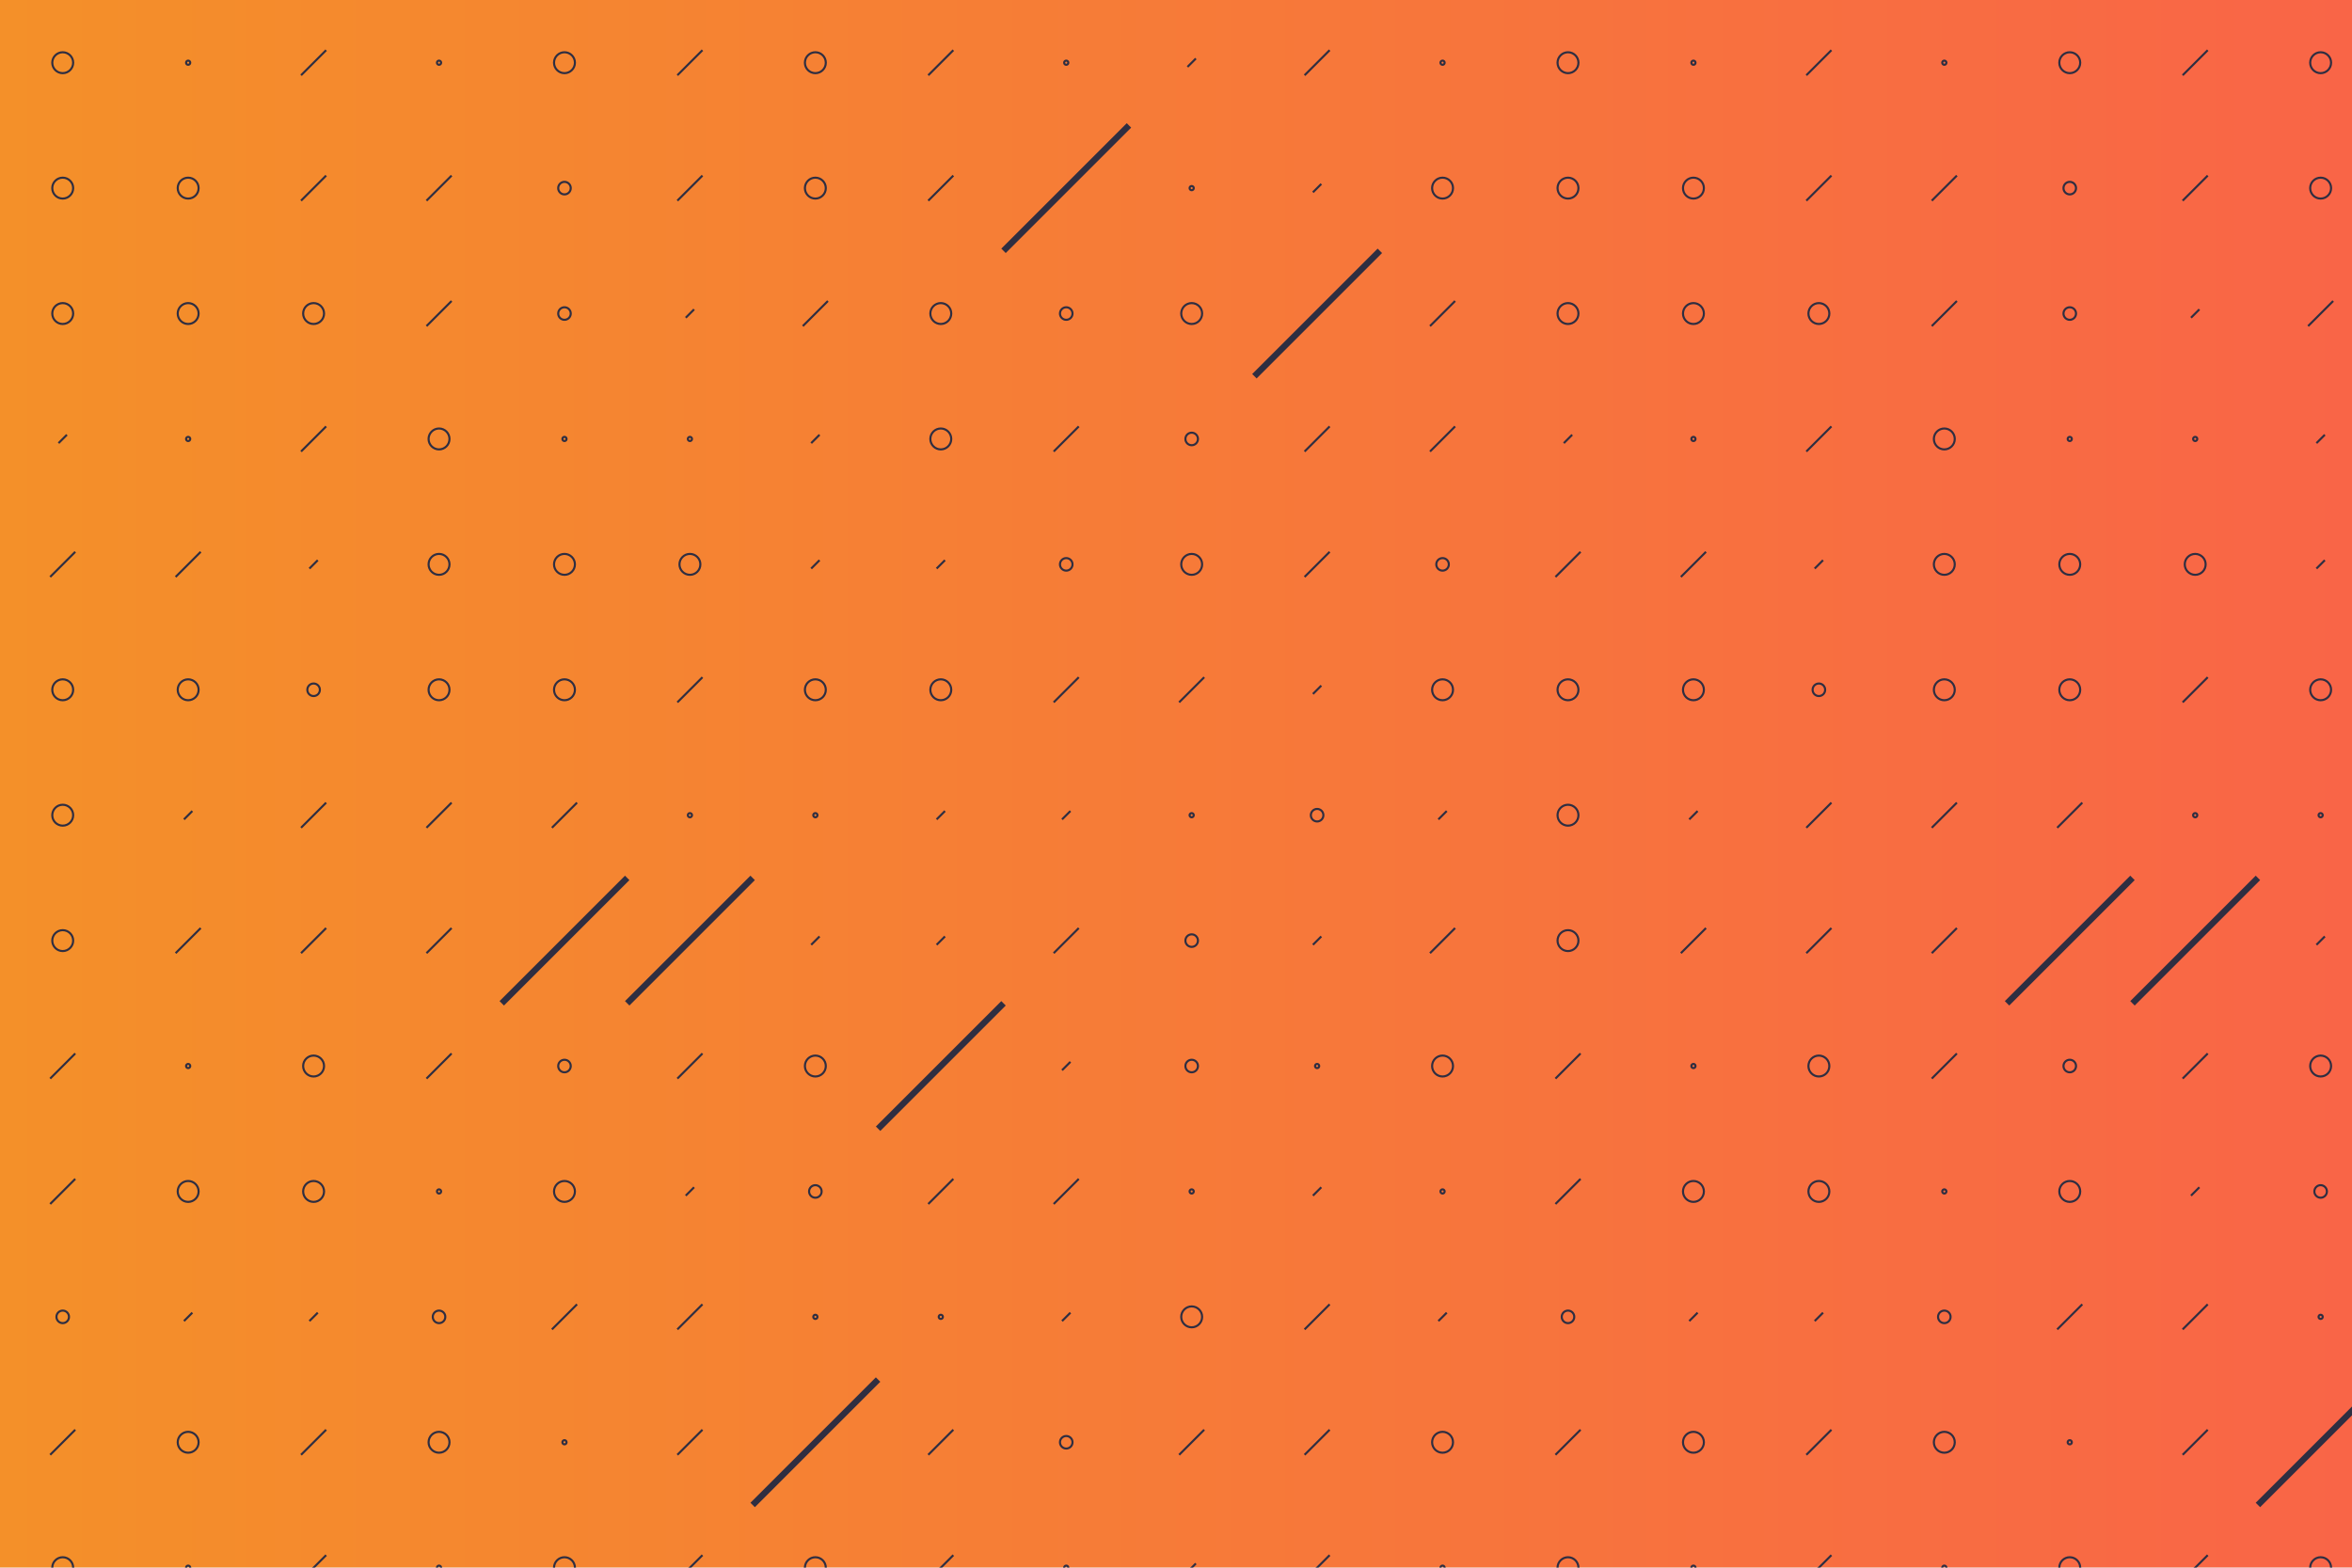
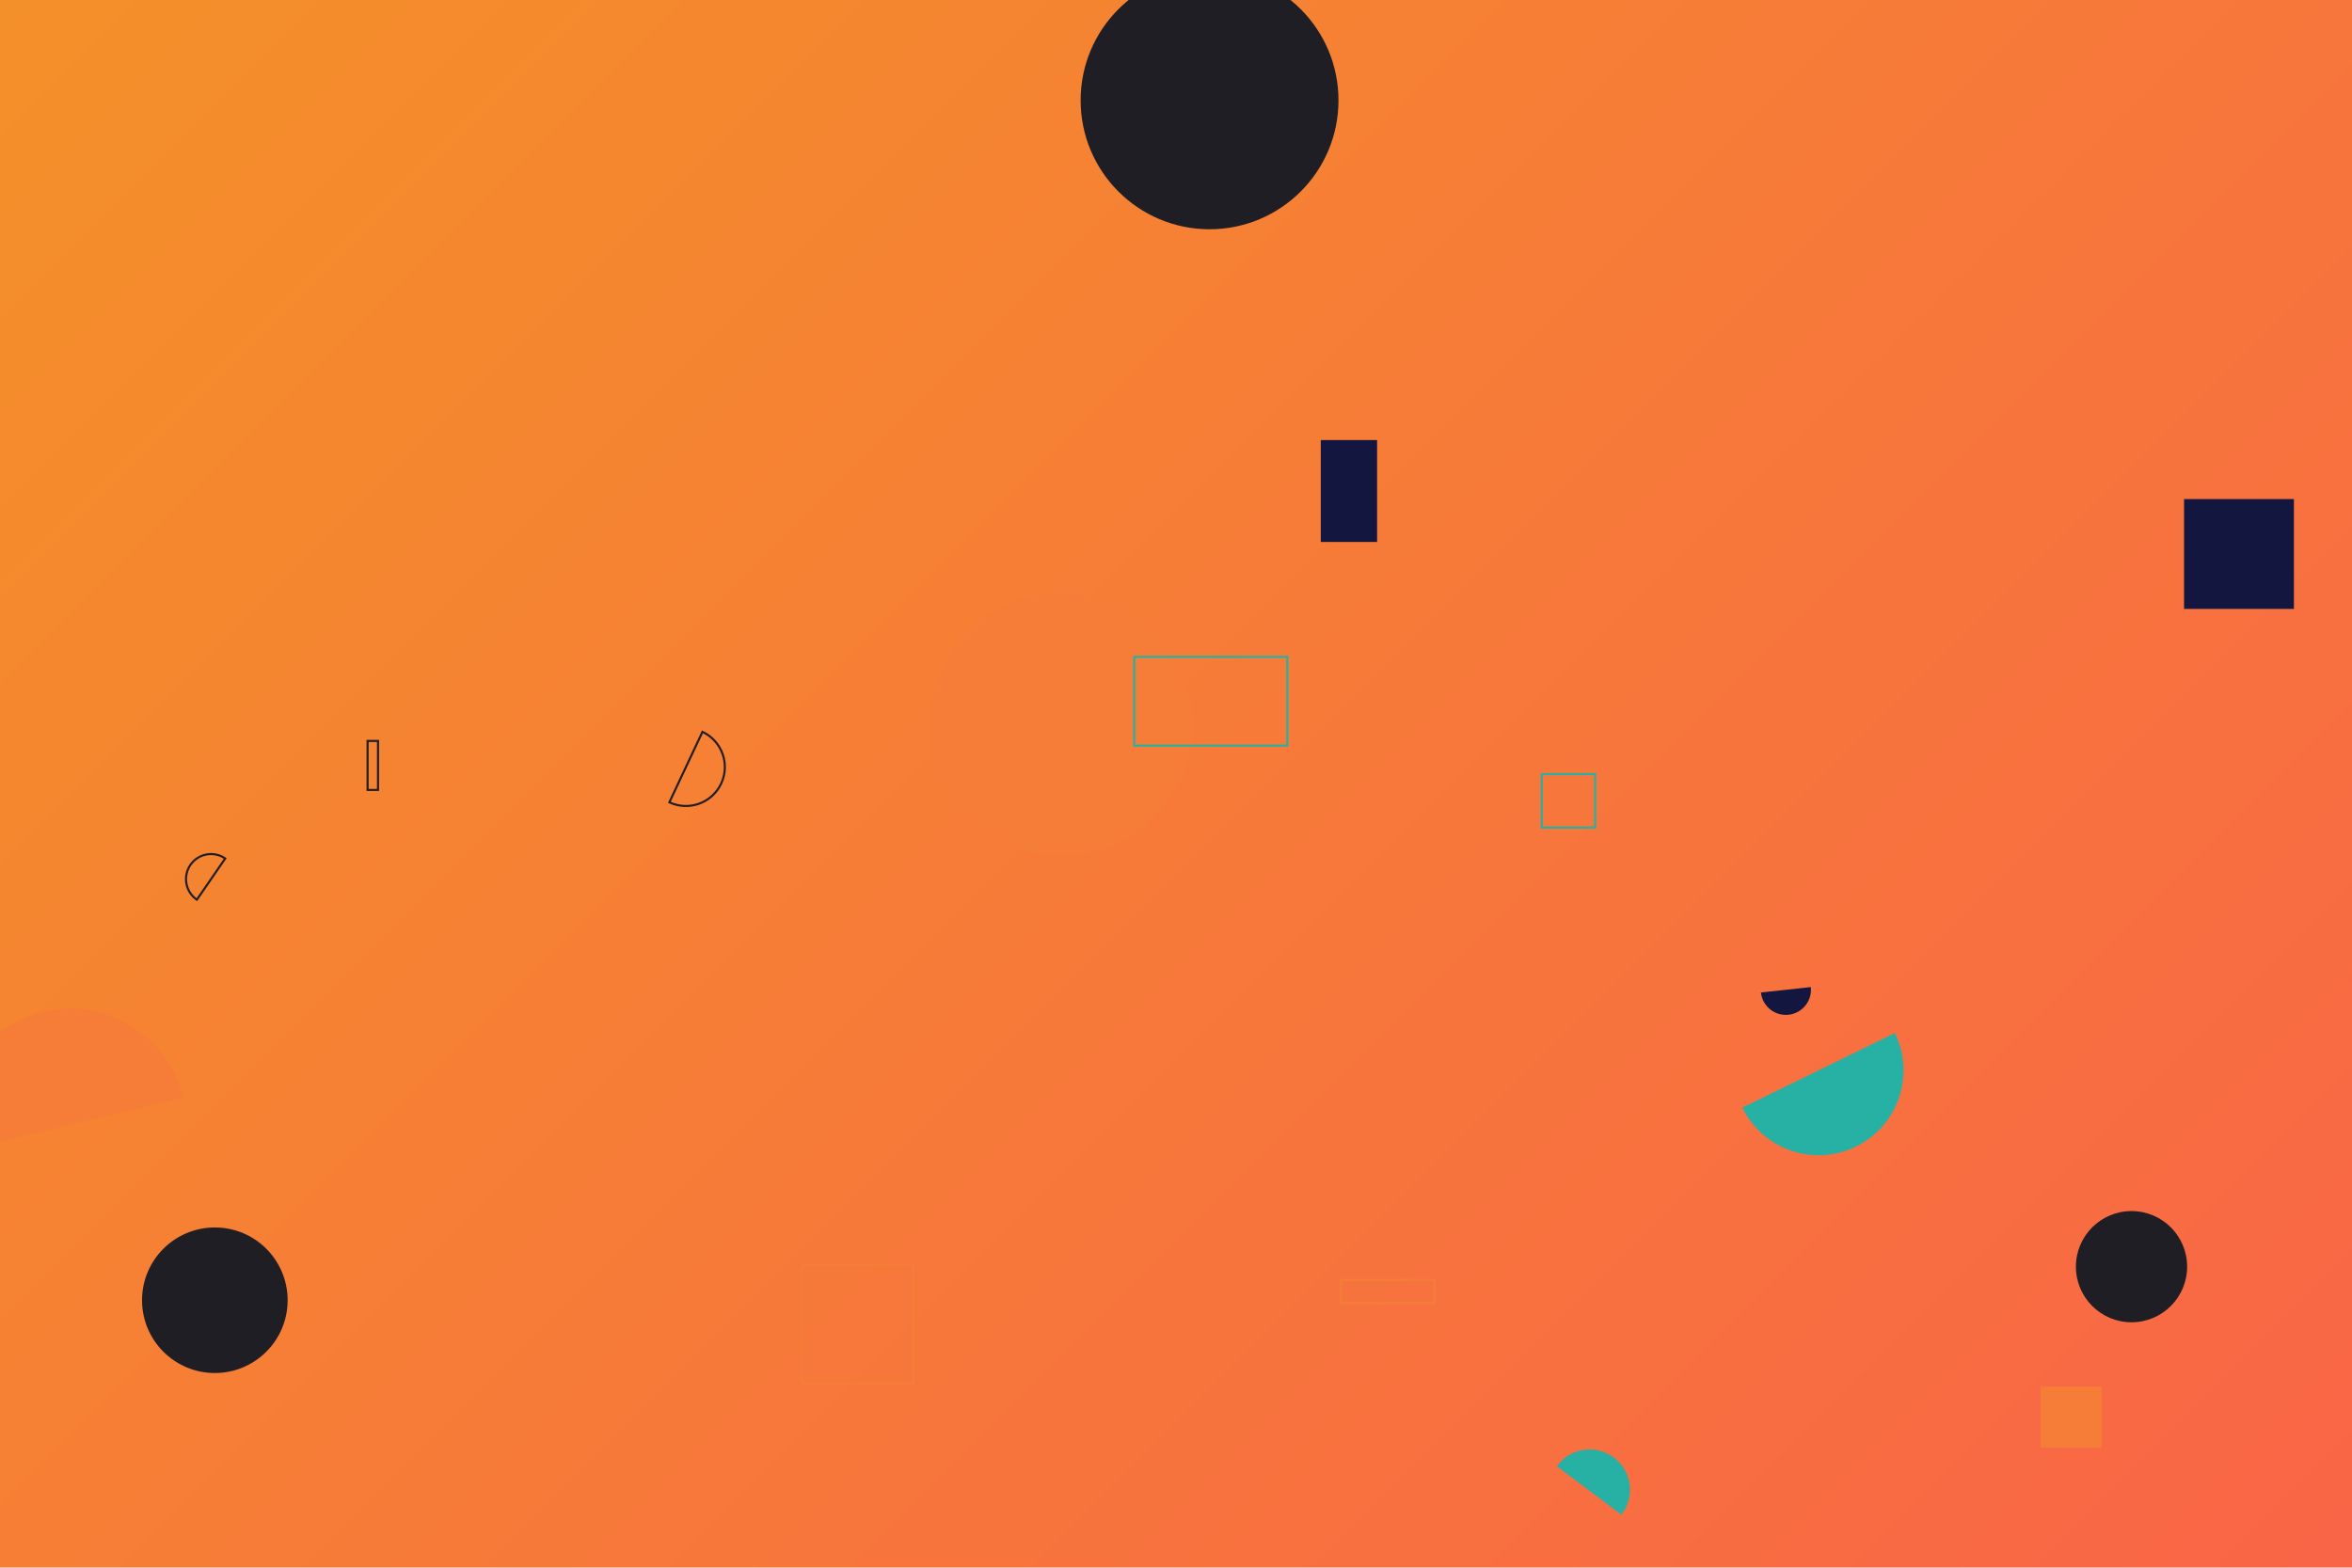
- <svg xmlns="http://www.w3.org/2000/svg" xmlns:xlink="http://www.w3.org/1999/xlink" version="1.1" width="1125" height="750" preserveAspectRatio="none" viewBox="0 0 1125 750">
-   <g mask="url(&quot;#SvgjsMask1526&quot;)" fill="none">
-     <rect width="1125" height="750" x="0" y="0" fill="url(&quot;#SvgjsLinearGradient1527&quot;)" />
-     <use xlink:href="#SvgjsSymbol1534" x="0" y="0" />
-     <use xlink:href="#SvgjsSymbol1534" x="0" y="720" />
-     <use xlink:href="#SvgjsSymbol1534" x="720" y="0" />
-     <use xlink:href="#SvgjsSymbol1534" x="720" y="720" />
+ <svg xmlns="http://www.w3.org/2000/svg" version="1.1" width="1125" height="750" preserveAspectRatio="none" viewBox="0 0 1125 750">
+   <g mask="url(&quot;#SvgjsMask1020&quot;)" fill="none">
+     <rect width="1125" height="750" x="0" y="0" fill="url(&quot;#SvgjsLinearGradient1021&quot;)" />
+     <path d="M67.94 622.05 a34.82 34.82 0 1 0 69.64 0 a34.82 34.82 0 1 0 -69.64 0z" fill="rgba(31, 30, 37, 1)" />
+     <path d="M107.73 410.7a11.97 11.97 0 1 0-13.57 19.73z" stroke="rgba(31, 30, 37, 1)" />
+     <path d="M842.28 474.83a12 12 0 1 0 23.86-2.6z" fill="rgba(19, 22, 62, 1)" />
+     <path d="M383.42 605.31L436.92 605.31L436.92 661.78L383.42 661.78z" stroke="rgba(246, 125, 56, 1)" />
+     <path d="M631.75 210.53L658.68 210.53L658.68 259.28L631.75 259.28z" fill="rgba(19, 22, 62, 1)" />
+     <path d="M641.39 612.33L686.08 612.33L686.08 623.4L641.39 623.4z" stroke="rgba(246, 125, 56, 1)" />
+     <path d="M444.68 346.44 a62.77 62.77 0 1 0 125.54 0 a62.77 62.77 0 1 0 -125.54 0z" fill="rgba(246, 125, 56, 1)" />
+     <path d="M833.39 529.91a40.61 40.61 0 1 0 72.96-35.7z" fill="rgba(38, 177, 164, 1)" />
+     <path d="M516.88 48.01 a61.67 61.67 0 1 0 123.34 0 a61.67 61.67 0 1 0 -123.34 0z" fill="rgba(31, 30, 37, 1)" />
+     <path d="M542.53 314.26L615.73 314.26L615.73 356.71L542.53 356.71z" stroke="rgba(38, 177, 164, 1)" />
+     <path d="M87.64 525.04a55.67 55.67 0 1 0-108.21 26.23z" fill="rgba(246, 125, 56, 1)" />
+     <path d="M976.01 663.32L1005.25 663.32L1005.25 692.56L976.01 692.56z" fill="rgba(246, 125, 56, 1)" />
+     <path d="M992.94 605.99 a26.6 26.6 0 1 0 53.2 0 a26.6 26.6 0 1 0 -53.2 0z" fill="rgba(31, 30, 37, 1)" />
+     <path d="M175.82 354.47L180.81 354.47L180.81 377.92L175.82 377.92z" stroke="rgba(31, 30, 37, 1)" />
+     <path d="M504.94 345.19L517.19 345.19L517.19 357.44L504.94 357.44z" fill="rgba(246, 125, 56, 1)" />
+     <path d="M320.17 383.83a18.62 18.62 0 1 0 15.83-33.71z" stroke="rgba(31, 30, 37, 1)" />
+     <path d="M775.52 724.63a19.28 19.28 0 1 0-30.84-23.13z" fill="rgba(38, 177, 164, 1)" />
+     <path d="M1044.67 238.76L1097.22 238.76L1097.22 291.31L1044.67 291.31z" fill="rgba(19, 22, 62, 1)" />
+     <path d="M737.43 370.36L762.99 370.36L762.99 395.92L737.43 395.92z" stroke="rgba(38, 177, 164, 1)" />
  </g>
  <defs>
-     <mask id="SvgjsMask1526">
+     <mask id="SvgjsMask1020">
      <rect width="1125" height="750" fill="#ffffff" />
    </mask>
-     <linearGradient x1="0%" y1="50%" x2="100%" y2="50%" gradientUnits="userSpaceOnUse" id="SvgjsLinearGradient1527">
-       <stop stop-color="rgba(244, 144, 41, 1)" offset="0" />
-       <stop stop-color="rgba(249, 101, 71, 1)" offset="1" />
+     <linearGradient x1="91.67%" y1="112.5%" x2="8.33%" y2="-12.5%" gradientUnits="userSpaceOnUse" id="SvgjsLinearGradient1021">
+       <stop stop-color="rgba(249, 101, 71, 1)" offset="0" />
+       <stop stop-color="rgba(244, 144, 41, 1)" offset="1" />
    </linearGradient>
-     <path d="M-1 0 a1 1 0 1 0 2 0 a1 1 0 1 0 -2 0z" id="SvgjsPath1532" />
-     <path d="M-3 0 a3 3 0 1 0 6 0 a3 3 0 1 0 -6 0z" id="SvgjsPath1531" />
-     <path d="M-5 0 a5 5 0 1 0 10 0 a5 5 0 1 0 -10 0z" id="SvgjsPath1528" />
-     <path d="M2 -2 L-2 2z" id="SvgjsPath1529" />
-     <path d="M6 -6 L-6 6z" id="SvgjsPath1530" />
-     <path d="M30 -30 L-30 30z" id="SvgjsPath1533" />
  </defs>
-   <symbol id="SvgjsSymbol1534">
-     <use xlink:href="#SvgjsPath1528" x="30" y="30" stroke="rgba(47, 46, 65, 1)" />
-     <use xlink:href="#SvgjsPath1528" x="30" y="90" stroke="rgba(47, 46, 65, 1)" />
-     <use xlink:href="#SvgjsPath1528" x="30" y="150" stroke="rgba(47, 46, 65, 1)" />
-     <use xlink:href="#SvgjsPath1529" x="30" y="210" stroke="rgba(47, 46, 65, 1)" />
-     <use xlink:href="#SvgjsPath1530" x="30" y="270" stroke="rgba(47, 46, 65, 1)" />
-     <use xlink:href="#SvgjsPath1528" x="30" y="330" stroke="rgba(47, 46, 65, 1)" />
-     <use xlink:href="#SvgjsPath1528" x="30" y="390" stroke="rgba(47, 46, 65, 1)" />
-     <use xlink:href="#SvgjsPath1528" x="30" y="450" stroke="rgba(47, 46, 65, 1)" />
-     <use xlink:href="#SvgjsPath1530" x="30" y="510" stroke="rgba(47, 46, 65, 1)" />
-     <use xlink:href="#SvgjsPath1530" x="30" y="570" stroke="rgba(47, 46, 65, 1)" />
-     <use xlink:href="#SvgjsPath1531" x="30" y="630" stroke="rgba(47, 46, 65, 1)" />
-     <use xlink:href="#SvgjsPath1530" x="30" y="690" stroke="rgba(47, 46, 65, 1)" />
-     <use xlink:href="#SvgjsPath1532" x="90" y="30" stroke="rgba(47, 46, 65, 1)" />
-     <use xlink:href="#SvgjsPath1528" x="90" y="90" stroke="rgba(47, 46, 65, 1)" />
-     <use xlink:href="#SvgjsPath1528" x="90" y="150" stroke="rgba(47, 46, 65, 1)" />
-     <use xlink:href="#SvgjsPath1532" x="90" y="210" stroke="rgba(47, 46, 65, 1)" />
-     <use xlink:href="#SvgjsPath1530" x="90" y="270" stroke="rgba(47, 46, 65, 1)" />
-     <use xlink:href="#SvgjsPath1528" x="90" y="330" stroke="rgba(47, 46, 65, 1)" />
-     <use xlink:href="#SvgjsPath1529" x="90" y="390" stroke="rgba(47, 46, 65, 1)" />
-     <use xlink:href="#SvgjsPath1530" x="90" y="450" stroke="rgba(47, 46, 65, 1)" />
-     <use xlink:href="#SvgjsPath1532" x="90" y="510" stroke="rgba(47, 46, 65, 1)" />
-     <use xlink:href="#SvgjsPath1528" x="90" y="570" stroke="rgba(47, 46, 65, 1)" />
-     <use xlink:href="#SvgjsPath1529" x="90" y="630" stroke="rgba(47, 46, 65, 1)" />
-     <use xlink:href="#SvgjsPath1528" x="90" y="690" stroke="rgba(47, 46, 65, 1)" />
-     <use xlink:href="#SvgjsPath1530" x="150" y="30" stroke="rgba(47, 46, 65, 1)" />
-     <use xlink:href="#SvgjsPath1530" x="150" y="90" stroke="rgba(47, 46, 65, 1)" />
-     <use xlink:href="#SvgjsPath1528" x="150" y="150" stroke="rgba(47, 46, 65, 1)" />
-     <use xlink:href="#SvgjsPath1530" x="150" y="210" stroke="rgba(47, 46, 65, 1)" />
-     <use xlink:href="#SvgjsPath1529" x="150" y="270" stroke="rgba(47, 46, 65, 1)" />
-     <use xlink:href="#SvgjsPath1531" x="150" y="330" stroke="rgba(47, 46, 65, 1)" />
-     <use xlink:href="#SvgjsPath1530" x="150" y="390" stroke="rgba(47, 46, 65, 1)" />
-     <use xlink:href="#SvgjsPath1530" x="150" y="450" stroke="rgba(47, 46, 65, 1)" />
-     <use xlink:href="#SvgjsPath1528" x="150" y="510" stroke="rgba(47, 46, 65, 1)" />
-     <use xlink:href="#SvgjsPath1528" x="150" y="570" stroke="rgba(47, 46, 65, 1)" />
-     <use xlink:href="#SvgjsPath1529" x="150" y="630" stroke="rgba(47, 46, 65, 1)" />
-     <use xlink:href="#SvgjsPath1530" x="150" y="690" stroke="rgba(47, 46, 65, 1)" />
-     <use xlink:href="#SvgjsPath1532" x="210" y="30" stroke="rgba(47, 46, 65, 1)" />
-     <use xlink:href="#SvgjsPath1530" x="210" y="90" stroke="rgba(47, 46, 65, 1)" />
-     <use xlink:href="#SvgjsPath1530" x="210" y="150" stroke="rgba(47, 46, 65, 1)" />
-     <use xlink:href="#SvgjsPath1528" x="210" y="210" stroke="rgba(47, 46, 65, 1)" />
-     <use xlink:href="#SvgjsPath1528" x="210" y="270" stroke="rgba(47, 46, 65, 1)" />
-     <use xlink:href="#SvgjsPath1528" x="210" y="330" stroke="rgba(47, 46, 65, 1)" />
-     <use xlink:href="#SvgjsPath1530" x="210" y="390" stroke="rgba(47, 46, 65, 1)" />
-     <use xlink:href="#SvgjsPath1530" x="210" y="450" stroke="rgba(47, 46, 65, 1)" />
-     <use xlink:href="#SvgjsPath1530" x="210" y="510" stroke="rgba(47, 46, 65, 1)" />
-     <use xlink:href="#SvgjsPath1532" x="210" y="570" stroke="rgba(47, 46, 65, 1)" />
-     <use xlink:href="#SvgjsPath1531" x="210" y="630" stroke="rgba(47, 46, 65, 1)" />
-     <use xlink:href="#SvgjsPath1528" x="210" y="690" stroke="rgba(47, 46, 65, 1)" />
-     <use xlink:href="#SvgjsPath1528" x="270" y="30" stroke="rgba(47, 46, 65, 1)" />
-     <use xlink:href="#SvgjsPath1531" x="270" y="90" stroke="rgba(47, 46, 65, 1)" />
-     <use xlink:href="#SvgjsPath1531" x="270" y="150" stroke="rgba(47, 46, 65, 1)" />
-     <use xlink:href="#SvgjsPath1532" x="270" y="210" stroke="rgba(47, 46, 65, 1)" />
-     <use xlink:href="#SvgjsPath1528" x="270" y="270" stroke="rgba(47, 46, 65, 1)" />
-     <use xlink:href="#SvgjsPath1528" x="270" y="330" stroke="rgba(47, 46, 65, 1)" />
-     <use xlink:href="#SvgjsPath1530" x="270" y="390" stroke="rgba(47, 46, 65, 1)" />
-     <use xlink:href="#SvgjsPath1533" x="270" y="450" stroke="rgba(47, 46, 65, 1)" stroke-width="3" />
-     <use xlink:href="#SvgjsPath1531" x="270" y="510" stroke="rgba(47, 46, 65, 1)" />
-     <use xlink:href="#SvgjsPath1528" x="270" y="570" stroke="rgba(47, 46, 65, 1)" />
-     <use xlink:href="#SvgjsPath1530" x="270" y="630" stroke="rgba(47, 46, 65, 1)" />
-     <use xlink:href="#SvgjsPath1532" x="270" y="690" stroke="rgba(47, 46, 65, 1)" />
-     <use xlink:href="#SvgjsPath1530" x="330" y="30" stroke="rgba(47, 46, 65, 1)" />
-     <use xlink:href="#SvgjsPath1530" x="330" y="90" stroke="rgba(47, 46, 65, 1)" />
-     <use xlink:href="#SvgjsPath1529" x="330" y="150" stroke="rgba(47, 46, 65, 1)" />
-     <use xlink:href="#SvgjsPath1532" x="330" y="210" stroke="rgba(47, 46, 65, 1)" />
-     <use xlink:href="#SvgjsPath1528" x="330" y="270" stroke="rgba(47, 46, 65, 1)" />
-     <use xlink:href="#SvgjsPath1530" x="330" y="330" stroke="rgba(47, 46, 65, 1)" />
-     <use xlink:href="#SvgjsPath1532" x="330" y="390" stroke="rgba(47, 46, 65, 1)" />
-     <use xlink:href="#SvgjsPath1533" x="330" y="450" stroke="rgba(47, 46, 65, 1)" stroke-width="3" />
-     <use xlink:href="#SvgjsPath1530" x="330" y="510" stroke="rgba(47, 46, 65, 1)" />
-     <use xlink:href="#SvgjsPath1529" x="330" y="570" stroke="rgba(47, 46, 65, 1)" />
-     <use xlink:href="#SvgjsPath1530" x="330" y="630" stroke="rgba(47, 46, 65, 1)" />
-     <use xlink:href="#SvgjsPath1530" x="330" y="690" stroke="rgba(47, 46, 65, 1)" />
-     <use xlink:href="#SvgjsPath1528" x="390" y="30" stroke="rgba(47, 46, 65, 1)" />
-     <use xlink:href="#SvgjsPath1528" x="390" y="90" stroke="rgba(47, 46, 65, 1)" />
-     <use xlink:href="#SvgjsPath1530" x="390" y="150" stroke="rgba(47, 46, 65, 1)" />
-     <use xlink:href="#SvgjsPath1529" x="390" y="210" stroke="rgba(47, 46, 65, 1)" />
-     <use xlink:href="#SvgjsPath1529" x="390" y="270" stroke="rgba(47, 46, 65, 1)" />
-     <use xlink:href="#SvgjsPath1528" x="390" y="330" stroke="rgba(47, 46, 65, 1)" />
-     <use xlink:href="#SvgjsPath1532" x="390" y="390" stroke="rgba(47, 46, 65, 1)" />
-     <use xlink:href="#SvgjsPath1529" x="390" y="450" stroke="rgba(47, 46, 65, 1)" />
-     <use xlink:href="#SvgjsPath1528" x="390" y="510" stroke="rgba(47, 46, 65, 1)" />
-     <use xlink:href="#SvgjsPath1531" x="390" y="570" stroke="rgba(47, 46, 65, 1)" />
-     <use xlink:href="#SvgjsPath1532" x="390" y="630" stroke="rgba(47, 46, 65, 1)" />
-     <use xlink:href="#SvgjsPath1533" x="390" y="690" stroke="rgba(47, 46, 65, 1)" stroke-width="3" />
-     <use xlink:href="#SvgjsPath1530" x="450" y="30" stroke="rgba(47, 46, 65, 1)" />
-     <use xlink:href="#SvgjsPath1530" x="450" y="90" stroke="rgba(47, 46, 65, 1)" />
-     <use xlink:href="#SvgjsPath1528" x="450" y="150" stroke="rgba(47, 46, 65, 1)" />
-     <use xlink:href="#SvgjsPath1528" x="450" y="210" stroke="rgba(47, 46, 65, 1)" />
-     <use xlink:href="#SvgjsPath1529" x="450" y="270" stroke="rgba(47, 46, 65, 1)" />
-     <use xlink:href="#SvgjsPath1528" x="450" y="330" stroke="rgba(47, 46, 65, 1)" />
-     <use xlink:href="#SvgjsPath1529" x="450" y="390" stroke="rgba(47, 46, 65, 1)" />
-     <use xlink:href="#SvgjsPath1529" x="450" y="450" stroke="rgba(47, 46, 65, 1)" />
-     <use xlink:href="#SvgjsPath1533" x="450" y="510" stroke="rgba(47, 46, 65, 1)" stroke-width="3" />
-     <use xlink:href="#SvgjsPath1530" x="450" y="570" stroke="rgba(47, 46, 65, 1)" />
-     <use xlink:href="#SvgjsPath1532" x="450" y="630" stroke="rgba(47, 46, 65, 1)" />
-     <use xlink:href="#SvgjsPath1530" x="450" y="690" stroke="rgba(47, 46, 65, 1)" />
-     <use xlink:href="#SvgjsPath1532" x="510" y="30" stroke="rgba(47, 46, 65, 1)" />
-     <use xlink:href="#SvgjsPath1533" x="510" y="90" stroke="rgba(47, 46, 65, 1)" stroke-width="3" />
-     <use xlink:href="#SvgjsPath1531" x="510" y="150" stroke="rgba(47, 46, 65, 1)" />
-     <use xlink:href="#SvgjsPath1530" x="510" y="210" stroke="rgba(47, 46, 65, 1)" />
-     <use xlink:href="#SvgjsPath1531" x="510" y="270" stroke="rgba(47, 46, 65, 1)" />
-     <use xlink:href="#SvgjsPath1530" x="510" y="330" stroke="rgba(47, 46, 65, 1)" />
-     <use xlink:href="#SvgjsPath1529" x="510" y="390" stroke="rgba(47, 46, 65, 1)" />
-     <use xlink:href="#SvgjsPath1530" x="510" y="450" stroke="rgba(47, 46, 65, 1)" />
-     <use xlink:href="#SvgjsPath1529" x="510" y="510" stroke="rgba(47, 46, 65, 1)" />
-     <use xlink:href="#SvgjsPath1530" x="510" y="570" stroke="rgba(47, 46, 65, 1)" />
-     <use xlink:href="#SvgjsPath1529" x="510" y="630" stroke="rgba(47, 46, 65, 1)" />
-     <use xlink:href="#SvgjsPath1531" x="510" y="690" stroke="rgba(47, 46, 65, 1)" />
-     <use xlink:href="#SvgjsPath1529" x="570" y="30" stroke="rgba(47, 46, 65, 1)" />
-     <use xlink:href="#SvgjsPath1532" x="570" y="90" stroke="rgba(47, 46, 65, 1)" />
-     <use xlink:href="#SvgjsPath1528" x="570" y="150" stroke="rgba(47, 46, 65, 1)" />
-     <use xlink:href="#SvgjsPath1531" x="570" y="210" stroke="rgba(47, 46, 65, 1)" />
-     <use xlink:href="#SvgjsPath1528" x="570" y="270" stroke="rgba(47, 46, 65, 1)" />
-     <use xlink:href="#SvgjsPath1530" x="570" y="330" stroke="rgba(47, 46, 65, 1)" />
-     <use xlink:href="#SvgjsPath1532" x="570" y="390" stroke="rgba(47, 46, 65, 1)" />
-     <use xlink:href="#SvgjsPath1531" x="570" y="450" stroke="rgba(47, 46, 65, 1)" />
-     <use xlink:href="#SvgjsPath1531" x="570" y="510" stroke="rgba(47, 46, 65, 1)" />
-     <use xlink:href="#SvgjsPath1532" x="570" y="570" stroke="rgba(47, 46, 65, 1)" />
-     <use xlink:href="#SvgjsPath1528" x="570" y="630" stroke="rgba(47, 46, 65, 1)" />
-     <use xlink:href="#SvgjsPath1530" x="570" y="690" stroke="rgba(47, 46, 65, 1)" />
-     <use xlink:href="#SvgjsPath1530" x="630" y="30" stroke="rgba(47, 46, 65, 1)" />
-     <use xlink:href="#SvgjsPath1529" x="630" y="90" stroke="rgba(47, 46, 65, 1)" />
-     <use xlink:href="#SvgjsPath1533" x="630" y="150" stroke="rgba(47, 46, 65, 1)" stroke-width="3" />
-     <use xlink:href="#SvgjsPath1530" x="630" y="210" stroke="rgba(47, 46, 65, 1)" />
-     <use xlink:href="#SvgjsPath1530" x="630" y="270" stroke="rgba(47, 46, 65, 1)" />
-     <use xlink:href="#SvgjsPath1529" x="630" y="330" stroke="rgba(47, 46, 65, 1)" />
-     <use xlink:href="#SvgjsPath1531" x="630" y="390" stroke="rgba(47, 46, 65, 1)" />
-     <use xlink:href="#SvgjsPath1529" x="630" y="450" stroke="rgba(47, 46, 65, 1)" />
-     <use xlink:href="#SvgjsPath1532" x="630" y="510" stroke="rgba(47, 46, 65, 1)" />
-     <use xlink:href="#SvgjsPath1529" x="630" y="570" stroke="rgba(47, 46, 65, 1)" />
-     <use xlink:href="#SvgjsPath1530" x="630" y="630" stroke="rgba(47, 46, 65, 1)" />
-     <use xlink:href="#SvgjsPath1530" x="630" y="690" stroke="rgba(47, 46, 65, 1)" />
-     <use xlink:href="#SvgjsPath1532" x="690" y="30" stroke="rgba(47, 46, 65, 1)" />
-     <use xlink:href="#SvgjsPath1528" x="690" y="90" stroke="rgba(47, 46, 65, 1)" />
-     <use xlink:href="#SvgjsPath1530" x="690" y="150" stroke="rgba(47, 46, 65, 1)" />
-     <use xlink:href="#SvgjsPath1530" x="690" y="210" stroke="rgba(47, 46, 65, 1)" />
-     <use xlink:href="#SvgjsPath1531" x="690" y="270" stroke="rgba(47, 46, 65, 1)" />
-     <use xlink:href="#SvgjsPath1528" x="690" y="330" stroke="rgba(47, 46, 65, 1)" />
-     <use xlink:href="#SvgjsPath1529" x="690" y="390" stroke="rgba(47, 46, 65, 1)" />
-     <use xlink:href="#SvgjsPath1530" x="690" y="450" stroke="rgba(47, 46, 65, 1)" />
-     <use xlink:href="#SvgjsPath1528" x="690" y="510" stroke="rgba(47, 46, 65, 1)" />
-     <use xlink:href="#SvgjsPath1532" x="690" y="570" stroke="rgba(47, 46, 65, 1)" />
-     <use xlink:href="#SvgjsPath1529" x="690" y="630" stroke="rgba(47, 46, 65, 1)" />
-     <use xlink:href="#SvgjsPath1528" x="690" y="690" stroke="rgba(47, 46, 65, 1)" />
-   </symbol>
</svg>
